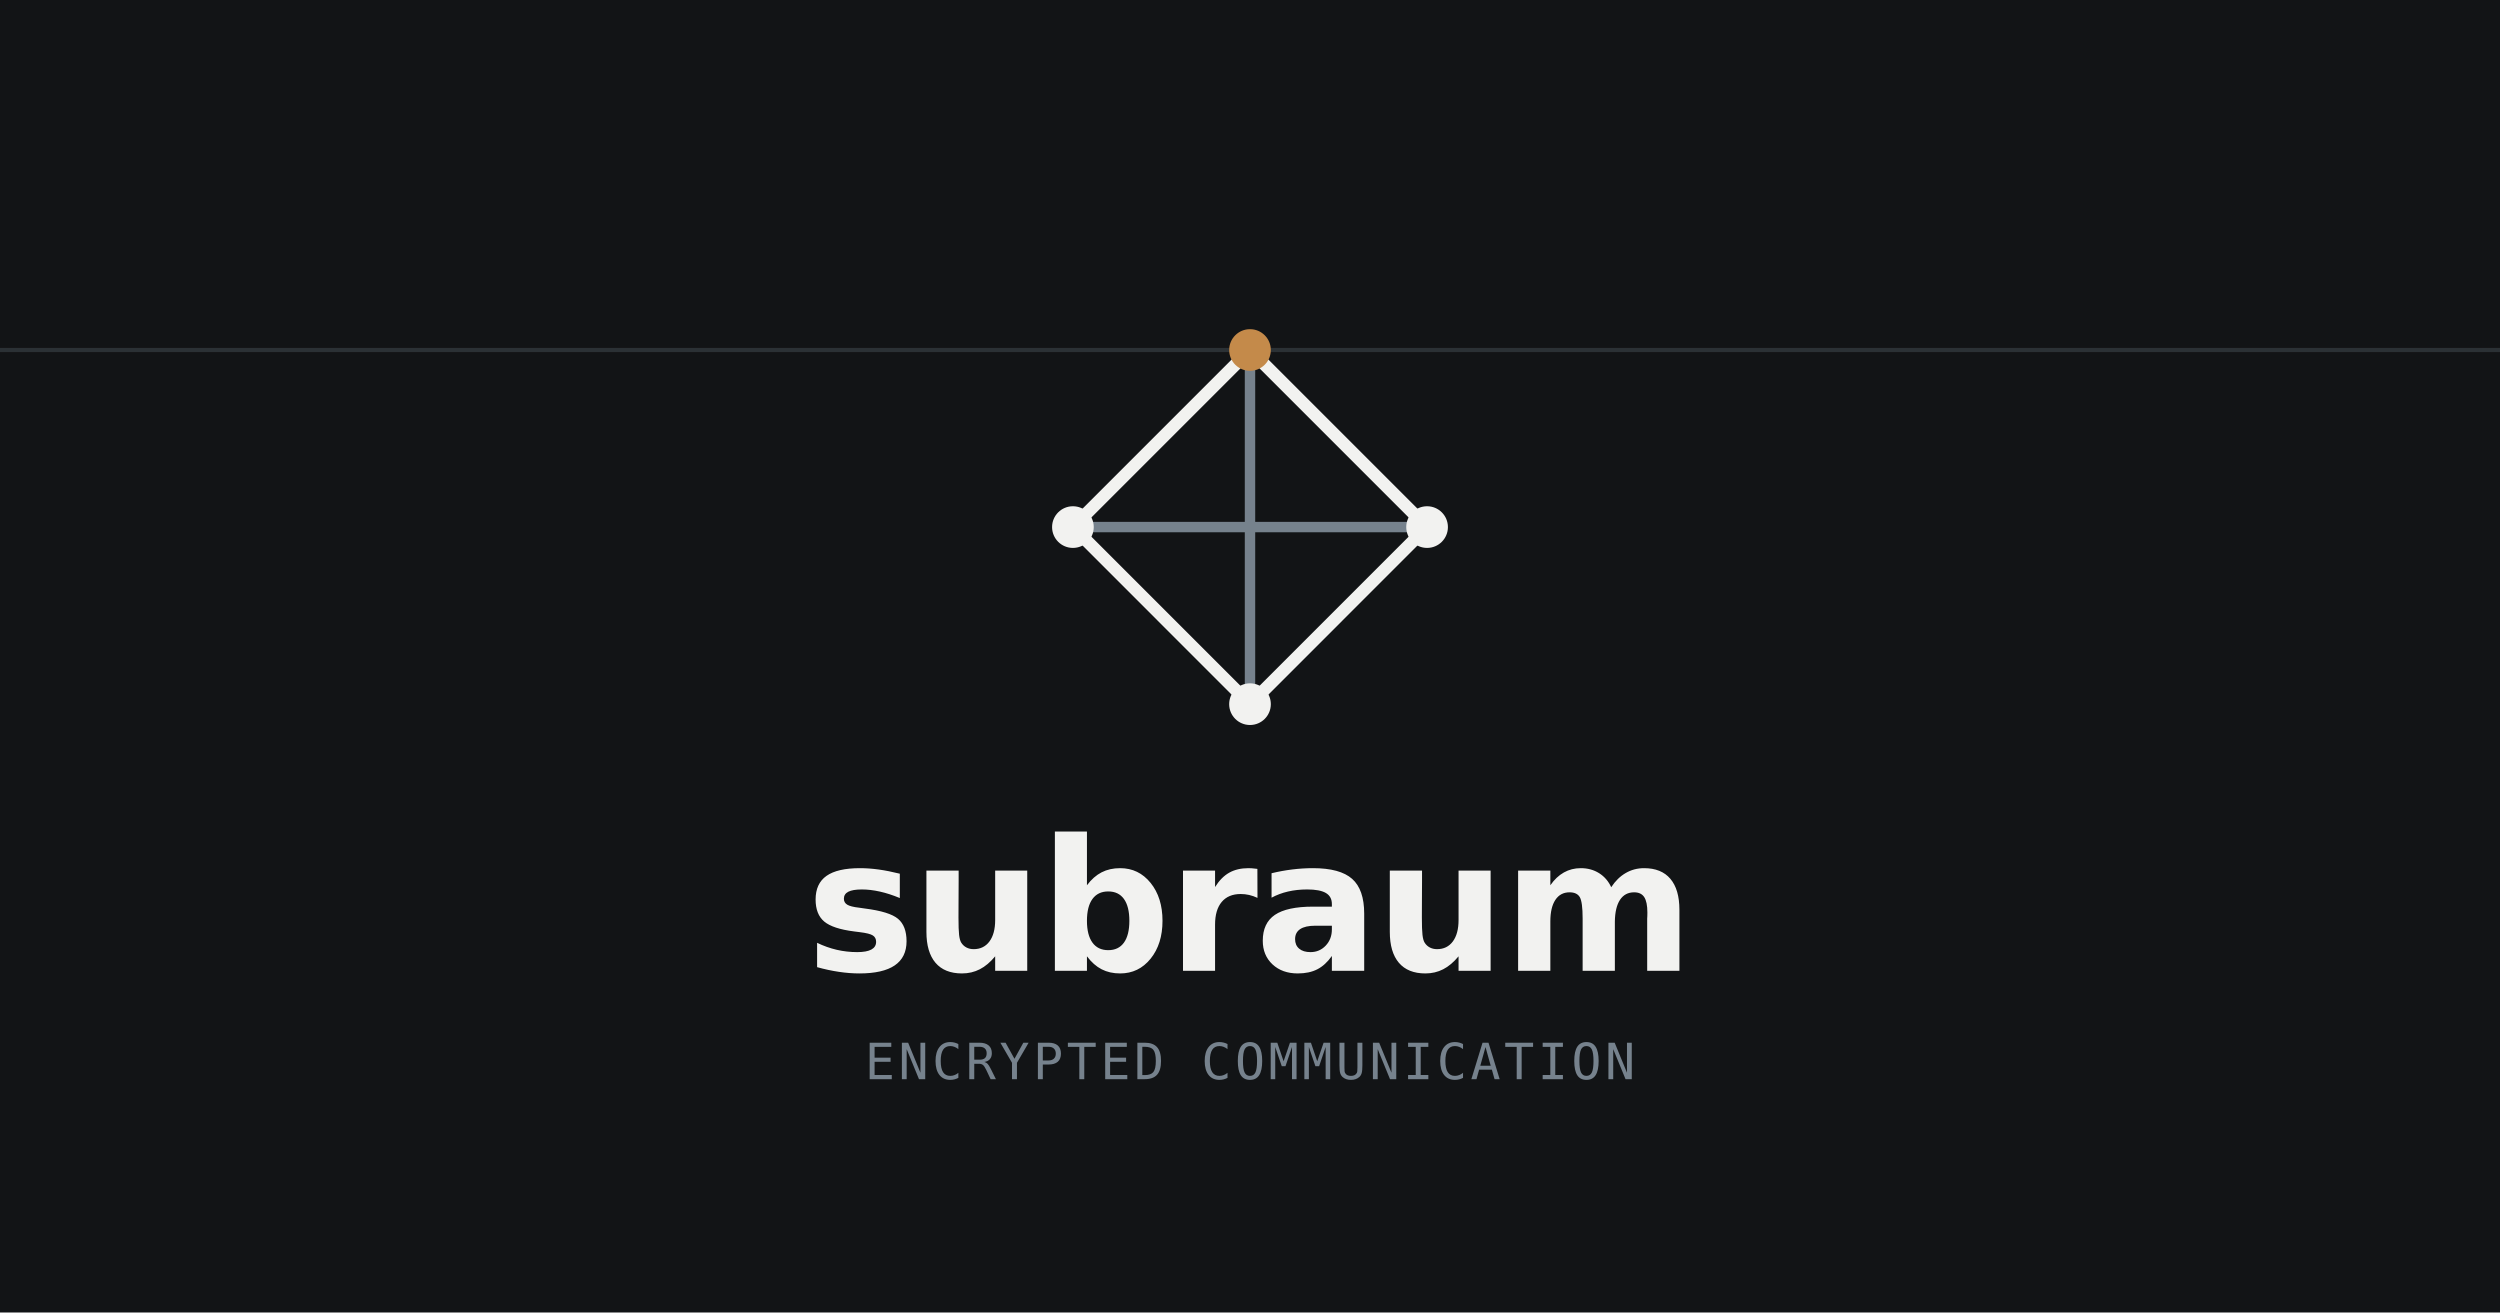
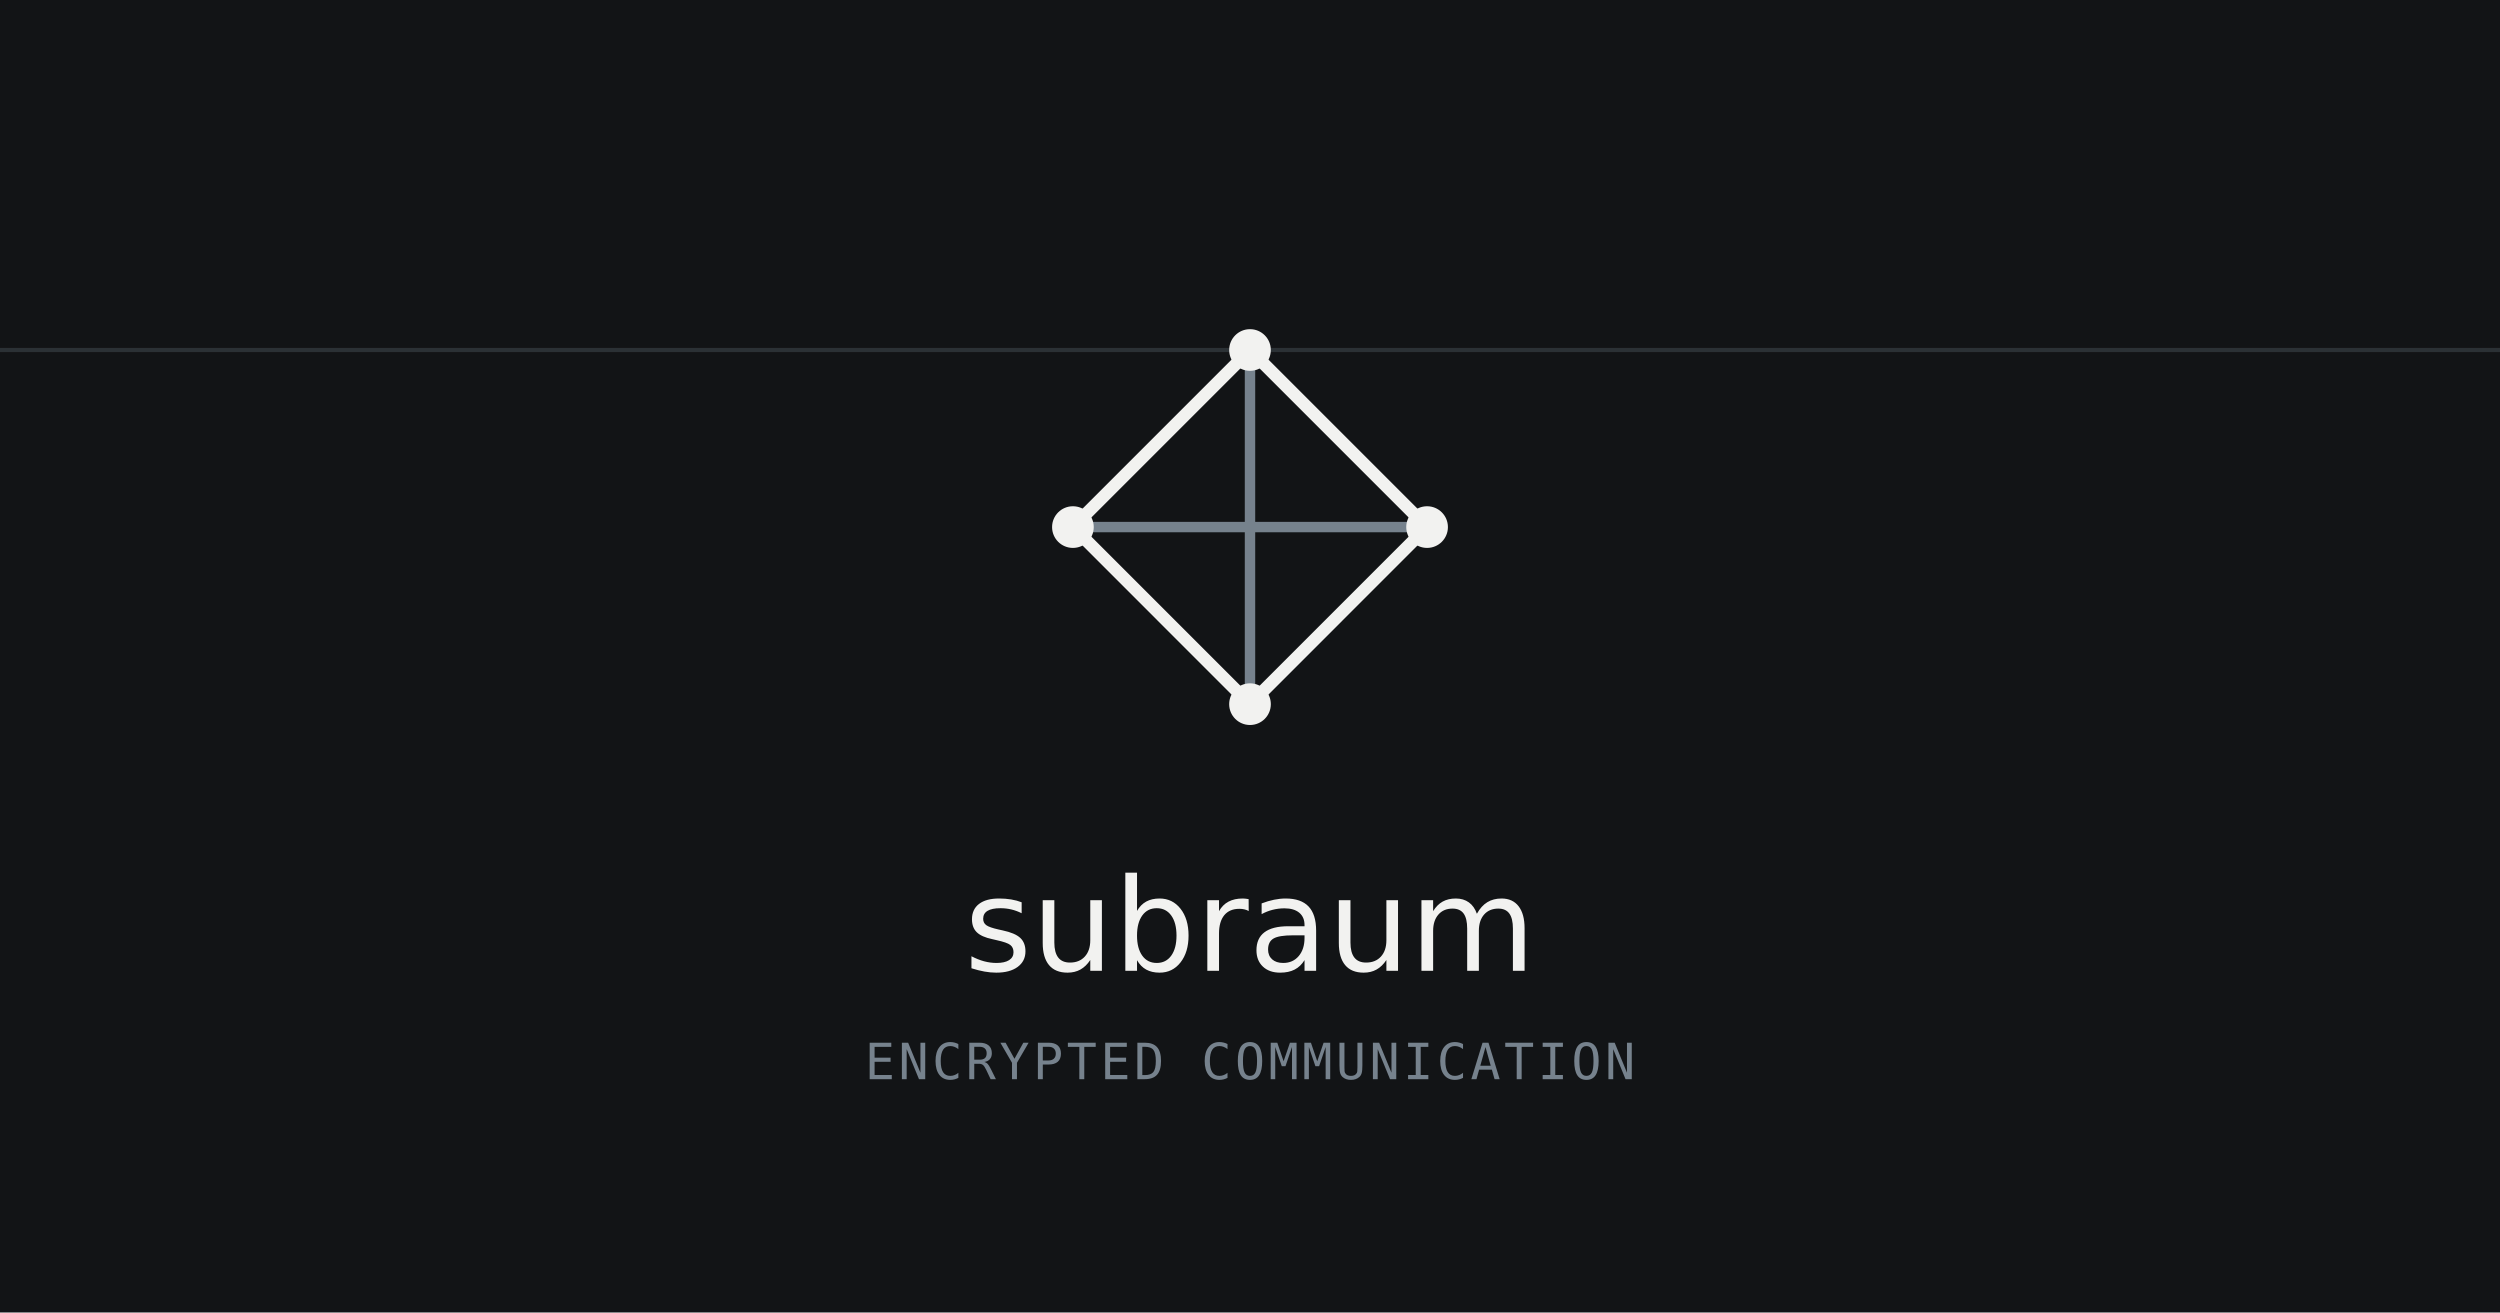
<svg xmlns="http://www.w3.org/2000/svg" viewBox="0 0 1200 630" width="1200" height="630">
  <rect width="1200" height="630" fill="#121416" />
  <line x1="0" y1="168" x2="1200" y2="168" stroke="#2B3135" stroke-width="2" />
  <g fill="none" stroke-linecap="round">
    <path d="M600 168 V338 M515 253 H685" stroke="#76828D" stroke-width="5" />
    <path d="M600 168 L685 253 L600 338 L515 253 Z" stroke="#F2F2F0" stroke-width="6" stroke-linejoin="round" />
  </g>
  <g fill="#F2F2F0">
    <circle cx="685" cy="253" r="10" />
    <circle cx="600" cy="338" r="10" />
    <circle cx="515" cy="253" r="10" />
+     <circle cx="600" cy="168" r="10" />
  </g>
-   <circle cx="600" cy="168" r="10" fill="#C48A4A" />
-   <text x="600" y="466" text-anchor="middle" fill="#F2F2F0" font-family="Space Grotesk, DejaVu Sans, sans-serif" font-size="88" font-weight="700" letter-spacing="-1.5">subraum</text>
+   <text x="600" y="466" text-anchor="middle" fill="#F2F2F0" font-family="Michroma, DejaVu Sans, sans-serif" font-size="62" font-weight="400" letter-spacing="0">subraum</text>
  <text x="600" y="518" text-anchor="middle" fill="#76828D" font-family="IBM Plex Mono, DejaVu Sans Mono, monospace" font-size="24" font-weight="400" letter-spacing="1.7">ENCRYPTED COMMUNICATION</text>
</svg>
